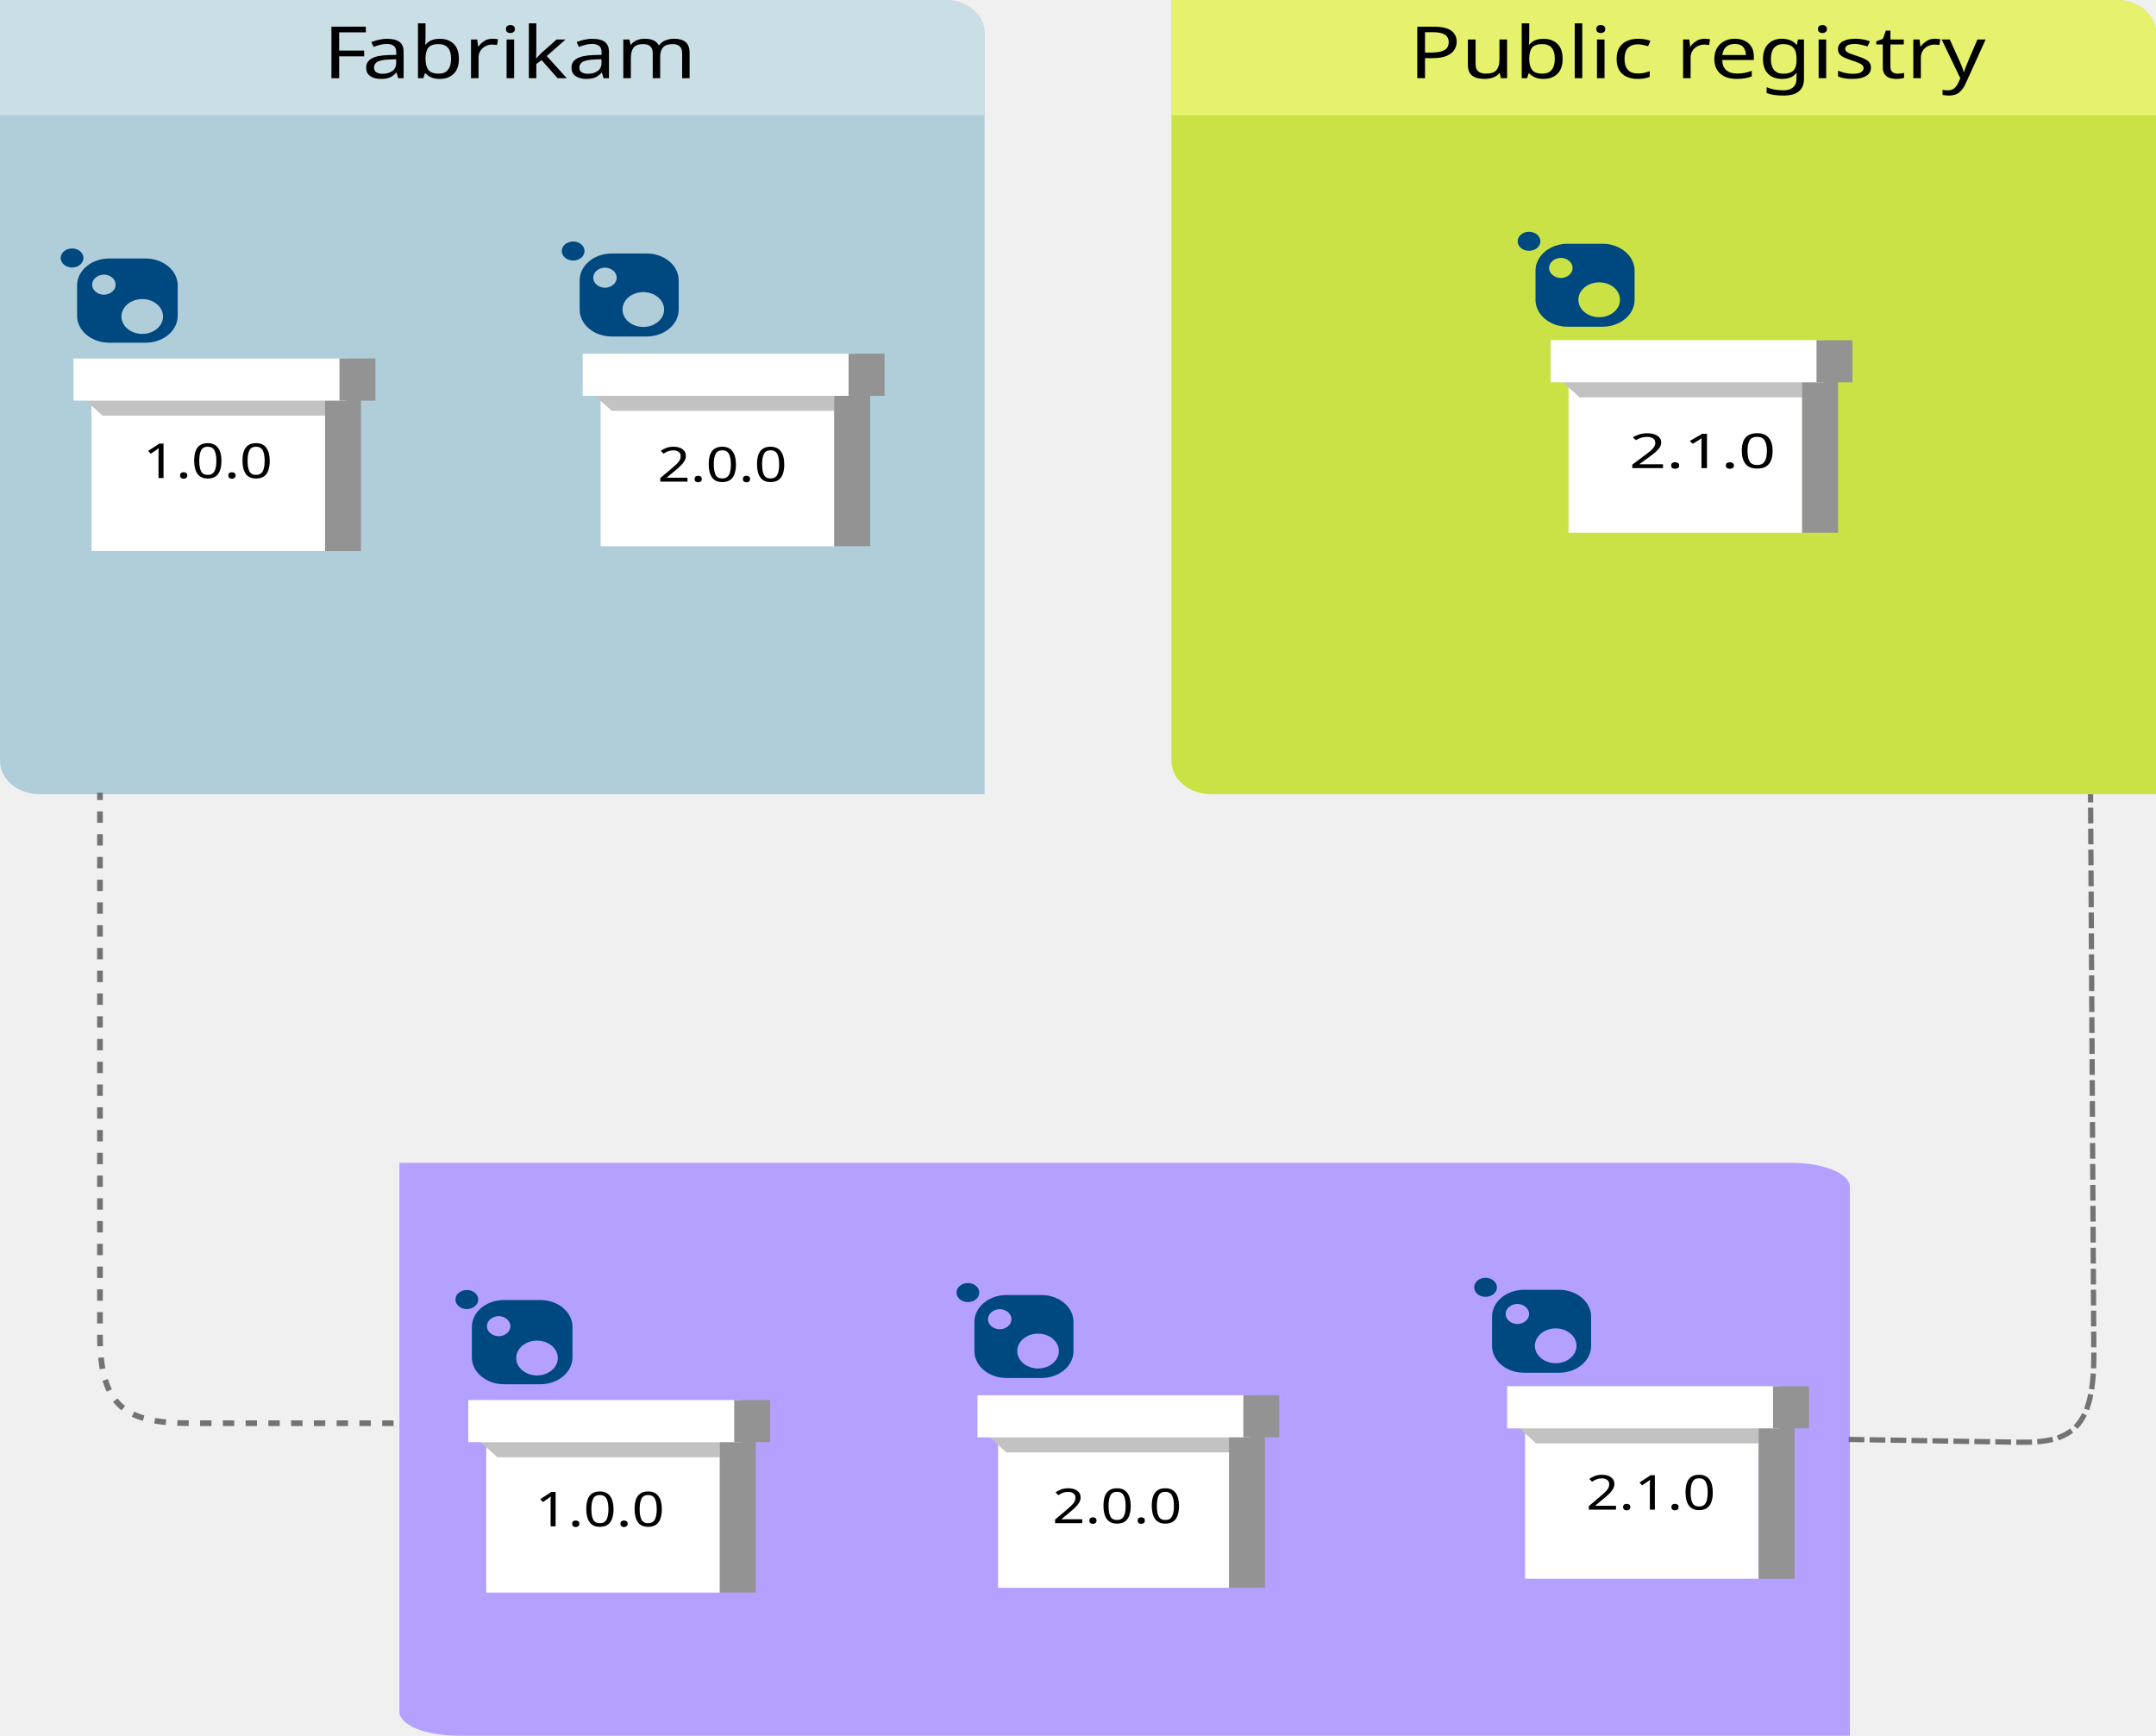
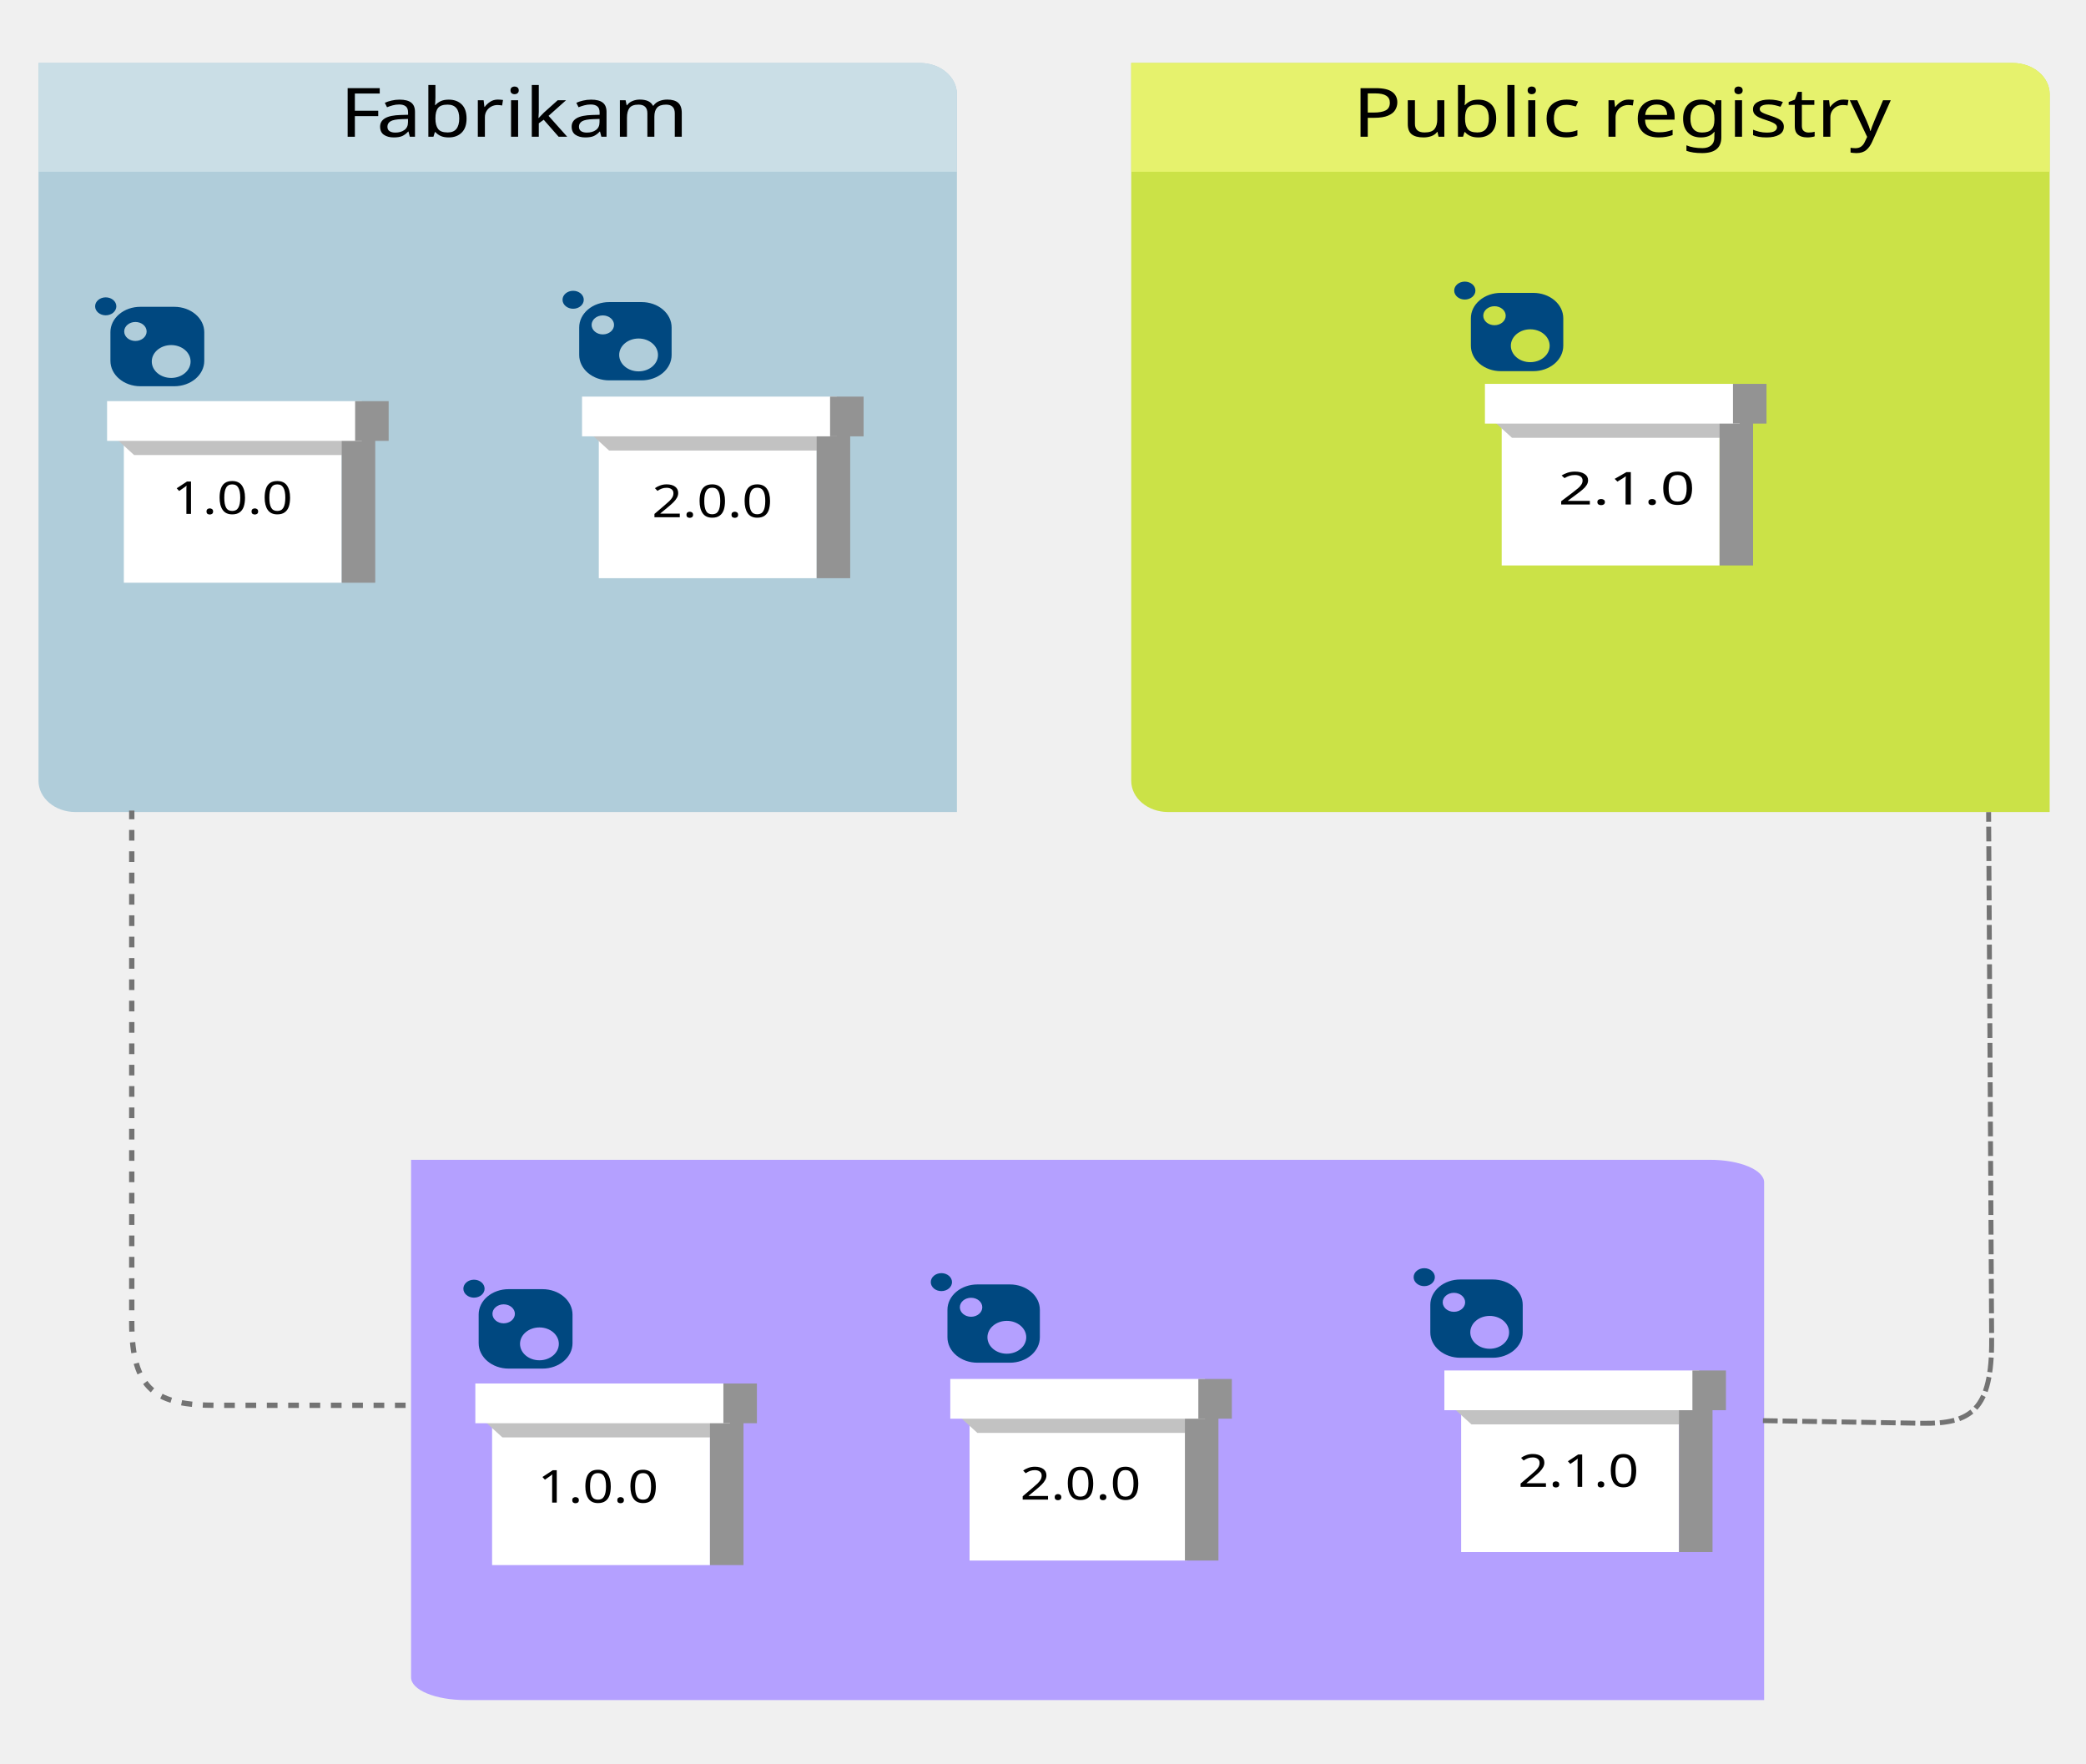
- <svg xmlns="http://www.w3.org/2000/svg" viewBox="0 0 390.494 314.369" version="1.1" id="svg5370" width="390.494" height="314.369">
+ <svg xmlns="http://www.w3.org/2000/svg" viewBox="0 0 446 377" version="1.1" id="svg5370" width="446" height="377">
  <defs id="defs5374">
    <marker style="overflow:visible" id="marker7231" refX="0" refY="0" orient="auto">
      <path transform="matrix(-0.8,0,0,-0.8,-10,0)" style="fill:#000000;fill-opacity:1;fill-rule:evenodd;stroke:#000000;stroke-width:1pt;stroke-opacity:1" d="M 0,0 5,-5 -12.5,0 5,5 Z" id="path7229" />
    </marker>
    <marker style="overflow:visible" id="marker7013" refX="0" refY="0" orient="auto">
      <path transform="matrix(0.4,0,0,0.4,2.96,0.4)" style="fill:#000000;fill-opacity:1;fill-rule:evenodd;stroke:#000000;stroke-width:1pt;stroke-opacity:1" d="m -2.5,-1 c 0,2.76 -2.24,5 -5,5 -2.76,0 -5,-2.24 -5,-5 0,-2.76 2.24,-5 5,-5 2.76,0 5,2.24 5,5 z" id="path7011" />
    </marker>
    <marker style="overflow:visible" id="DotS" refX="0" refY="0" orient="auto">
      <path transform="matrix(0.2,0,0,0.2,1.48,0.2)" style="fill:#000000;fill-opacity:1;fill-rule:evenodd;stroke:#000000;stroke-width:1pt;stroke-opacity:1" d="m -2.5,-1 c 0,2.76 -2.24,5 -5,5 -2.76,0 -5,-2.24 -5,-5 0,-2.76 2.24,-5 5,-5 2.76,0 5,2.24 5,5 z" id="path6500" />
    </marker>
    <marker style="overflow:visible" id="DotM-6" refX="0" refY="0" orient="auto">
      <path transform="matrix(0.4,0,0,0.4,2.96,0.4)" style="fill:#000000;fill-opacity:1;fill-rule:evenodd;stroke:#000000;stroke-width:1pt;stroke-opacity:1" d="m -2.5,-1 c 0,2.76 -2.24,5 -5,5 -2.76,0 -5,-2.24 -5,-5 0,-2.76 2.24,-5 5,-5 2.76,0 5,2.24 5,5 z" id="path6497-2" />
    </marker>
    <marker style="overflow:visible" id="Arrow1Lend-1" refX="0" refY="0" orient="auto">
      <path transform="matrix(-0.8,0,0,-0.8,-10,0)" style="fill:#000000;fill-opacity:1;fill-rule:evenodd;stroke:#000000;stroke-width:1pt;stroke-opacity:1" d="M 0,0 5,-5 -12.5,0 5,5 Z" id="path6436-7" />
    </marker>
  </defs>
-   <path d="m 212.168,0 h 171.167 a 7.159,5.993 0 0 1 7.159,5.993 V 143.836 H 219.328 a 7.159,5.993 0 0 1 -7.159,-5.993 z" fill="#cbe247" id="path4566" style="stroke-width:0.595" />
-   <path d="m 0,0 h 171.167 a 7.159,5.993 0 0 1 7.159,5.993 V 143.836 H 7.159 A 7.159,5.993 0 0 1 0,137.843 Z" fill="#b0cdda" id="path4568" style="stroke-width:0.595" />
-   <path d="M 178.326,20.885 V 5.993 A 7.159,5.993 0 0 0 171.167,0 H 0 v 20.885 z" fill="#cadee6" id="path4570" style="stroke-width:0.595" />
-   <path d="M 390.494,20.885 V 5.993 A 7.159,5.993 0 0 0 383.335,0 H 212.168 v 20.885 z" fill="#e6f26d" id="path4572" style="stroke-width:0.595" />
-   <text font-size="14.291px" font-family="SegoeUI, 'Segoe UI'" id="text4578" x="53.537" y="15.482" transform="scale(1.092948,0.9149569)" style="stroke-width:0.595">
-     <tspan letter-spacing="-0.034em" id="tspan4574" style="stroke-width:0.44">F</tspan>
-     <tspan x="60.026" y="15.482" id="tspan4576" style="stroke-width:0.595">abrikam</tspan>
+   <path d="m 241.864,13.468 h 188.483 a 7.883,6.672 0 0 1 7.883,6.672 V 173.607 H 249.747 a 7.883,6.672 0 0 1 -7.883,-6.672 z" fill="#cbe247" id="path4566" style="stroke-width:0.659" />
+   <path d="M 8.231,13.468 H 196.714 a 7.883,6.672 0 0 1 7.883,6.672 V 173.607 H 16.114 a 7.883,6.672 0 0 1 -7.883,-6.672 z" fill="#b0cdda" id="path4568" style="stroke-width:0.659" />
+   <path d="M 204.597,36.72 V 20.141 a 7.883,6.672 0 0 0 -7.883,-6.672 H 8.231 v 23.252 z" fill="#cadee6" id="path4570" style="stroke-width:0.659" />
+   <path d="M 438.231,36.72 V 20.141 a 7.883,6.672 0 0 0 -7.883,-6.672 H 241.864 v 23.252 z" fill="#e6f26d" id="path4572" style="stroke-width:0.659" />
+   <text font-size="15.824px" font-family="SegoeUI, 'Segoe UI'" id="text4578" x="66.85" y="31.782" transform="scale(1.086957,0.9199993)" style="stroke-width:0.659">
+     <tspan letter-spacing="-0.034em" id="tspan4574" style="stroke-width:0.487">F</tspan>
+     <tspan x="74.036" y="31.782" id="tspan4576" style="stroke-width:0.659">abrikam</tspan>
  </text>
-   <text font-size="24" font-family="SegoeUI, Segoe UI" id="text4580" style="font-style:normal;font-variant:normal;font-weight:normal;font-stretch:normal;font-size:14.291px;font-family:SegoeUI, 'Segoe UI';-inkscape-font-specification:'SegoeUI, Segoe UI, Normal';font-variant-ligatures:normal;font-variant-caps:normal;font-variant-numeric:normal;font-variant-east-asian:normal;stroke-width:0.595" x="233.478" y="15.482" transform="scale(1.092948,0.9149569)">
-     <tspan id="tspan5482" x="233.478" y="15.482" style="stroke-width:0.595">Public registry</tspan>
+   <text font-size="24" font-family="SegoeUI, Segoe UI" id="text4580" style="font-style:normal;font-variant:normal;font-weight:normal;font-stretch:normal;font-size:15.824px;font-family:SegoeUI, 'Segoe UI';-inkscape-font-specification:'SegoeUI, Segoe UI, Normal';font-variant-ligatures:normal;font-variant-caps:normal;font-variant-numeric:normal;font-variant-east-asian:normal;stroke-width:0.659" x="266.088" y="31.782" transform="scale(1.086957,0.9199993)">
+     <tspan id="tspan5482" x="266.088" y="31.782" style="stroke-width:0.659">Public registry</tspan>
  </text>
-   <path d="M 72.342,210.621 H 324.508 a 10.547,4.339 0 0 1 10.547,4.339 v 99.409 H 82.889 a 10.547,4.339 0 0 1 -10.547,-4.339 z" fill="#b4a0ff" id="path4600" style="stroke-width:0.615" />
-   <path d="m 182.309,234.555 a 5.813,4.866 0 0 0 -5.824,4.879 v 5.273 a 5.813,4.866 0 0 0 5.824,4.879 h 6.295 a 5.814,4.867 0 0 0 5.825,-4.879 v -5.273 a 5.814,4.867 0 0 0 -5.825,-4.879 z m -1.237,2.561 a 2.178,1.824 0 0 1 0,3.647 v 0 a 2.178,1.824 0 0 1 0,-3.647 z m 6.942,4.435 a 3.768,3.154 0 1 1 -3.766,3.154 3.767,3.154 0 0 1 3.766,-3.154 z m -12.706,-9.165 a 2.061,1.725 0 1 1 -2.06,1.725 2.06,1.724 0 0 1 2.06,-1.725 z" fill="#004880" id="path4820" style="stroke-width:0.595" />
-   <rect x="154.896" y="106.788" width="0" height="0" fill="#447995" id="rect4872" style="stroke-width:0.595" />
-   <path d="m 276.061,233.605 a 5.813,4.866 0 0 0 -5.824,4.879 v 5.273 a 5.813,4.866 0 0 0 5.824,4.879 h 6.295 a 5.814,4.867 0 0 0 5.825,-4.879 v -5.273 a 5.814,4.867 0 0 0 -5.825,-4.879 z m -1.237,2.561 a 2.178,1.824 0 0 1 0,3.647 v 0 a 2.178,1.824 0 0 1 0,-3.647 z m 6.942,4.435 a 3.768,3.154 0 1 1 -3.766,3.154 3.767,3.154 0 0 1 3.766,-3.154 z m -12.706,-9.165 a 2.061,1.725 0 1 1 -2.06,1.725 2.06,1.724 0 0 1 2.06,-1.725 z" fill="#004880" id="path5178" style="stroke-width:0.595" />
-   <rect x="180.777" y="257.067" width="42.304" height="30.511" fill="#ffffff" id="rect4584-5" style="stroke-width:0.595" />
-   <polygon points="60.069,136 123,136 123,130 54.499,130 " fill="#c2c2c2" id="polygon4586-2" transform="matrix(0.6508235,0,0,0.5448343,143.1934,188.9626)" />
-   <rect x="222.594" y="257.067" width="6.508" height="30.511" fill="#939393" id="rect4588-9" style="stroke-width:0.595" />
-   <rect x="177.036" y="252.708" width="49.463" height="7.628" fill="#ffffff" id="rect4590-5" style="stroke-width:0.595" />
-   <rect x="225.197" y="252.708" width="6.508" height="7.628" fill="#939393" id="rect4592-7" style="stroke-width:0.595" />
-   <rect x="276.223" y="255.436" width="42.304" height="30.511" fill="#ffffff" id="rect4584-5-8" style="stroke-width:0.595" />
-   <polygon points="54.499,130 60.069,136 123,136 123,130 " fill="#c2c2c2" id="polygon4586-2-8" transform="matrix(0.6508235,0,0,0.5448343,239.1264,187.332)" />
-   <rect x="318.527" y="255.436" width="6.508" height="30.511" fill="#939393" id="rect4588-9-4" style="stroke-width:0.595" />
-   <rect x="272.969" y="251.078" width="49.463" height="7.628" fill="#ffffff" id="rect4590-5-7" style="stroke-width:0.595" />
-   <rect x="321.13" y="251.078" width="6.508" height="7.628" fill="#939393" id="rect4592-7-7" style="stroke-width:0.595" />
-   <text font-size="16px" font-family="SegoeUI, 'Segoe UI'" id="text5176" x="262.845" y="298.844" style="font-style:normal;font-variant:normal;font-weight:normal;font-stretch:normal;font-size:9.528px;font-family:SegoeUI, 'Segoe UI';-inkscape-font-specification:'SegoeUI, Segoe UI, Normal';font-variant-ligatures:normal;font-variant-caps:normal;font-variant-numeric:normal;font-variant-east-asian:normal;stroke-width:0.595" transform="scale(1.092948,0.9149569)">
-     <tspan id="tspan13394" x="262.845" y="298.844" style="stroke-width:0.595">2.1.0</tspan>
+   <path d="M 87.892,247.961 H 365.569 a 11.614,4.831 0 0 1 11.614,4.831 V 363.468 H 99.506 a 11.614,4.831 0 0 1 -11.614,-4.831 z" fill="#b4a0ff" id="path4600" style="stroke-width:0.681" />
+   <path d="m 208.984,274.608 a 6.401,5.418 0 0 0 -6.413,5.432 v 5.871 a 6.401,5.418 0 0 0 6.413,5.432 h 6.932 a 6.402,5.419 0 0 0 6.414,-5.432 v -5.871 a 6.402,5.419 0 0 0 -6.414,-5.432 z m -1.362,2.851 a 2.399,2.03 0 0 1 0,4.06 v 0 a 2.399,2.03 0 0 1 0,-4.06 z m 7.645,4.938 a 4.149,3.512 0 1 1 -4.147,3.512 4.148,3.511 0 0 1 4.147,-3.512 z m -13.992,-10.203 a 2.269,1.92 0 1 1 -2.268,1.92 2.268,1.92 0 0 1 2.268,-1.92 z" fill="#004880" id="path4820" style="stroke-width:0.659" />
+   <rect x="178.797" y="132.359" width="0" height="0" fill="#447995" id="rect4872" style="stroke-width:0.659" />
+   <path d="m 312.221,273.55 a 6.401,5.418 0 0 0 -6.413,5.432 v 5.871 a 6.401,5.418 0 0 0 6.413,5.432 h 6.932 a 6.402,5.419 0 0 0 6.414,-5.432 v -5.871 a 6.402,5.419 0 0 0 -6.414,-5.432 z m -1.362,2.851 a 2.399,2.03 0 0 1 0,4.06 v 0 a 2.399,2.03 0 0 1 0,-4.06 z m 7.645,4.938 a 4.149,3.512 0 1 1 -4.147,3.512 4.148,3.511 0 0 1 4.147,-3.512 z m -13.992,-10.203 a 2.269,1.92 0 1 1 -2.268,1.92 2.268,1.92 0 0 1 2.268,-1.92 z" fill="#004880" id="path5178" style="stroke-width:0.659" />
+   <rect x="207.297" y="299.671" width="46.583" height="33.969" fill="#ffffff" id="rect4584-5" style="stroke-width:0.659" />
+   <polygon points="123,136 123,130 54.499,130 60.069,136 " fill="#c2c2c2" id="polygon4586-2" transform="matrix(0.7166667,0,0,0.6065858,165.9108,223.8479)" />
+   <rect x="253.344" y="299.671" width="7.167" height="33.969" fill="#939393" id="rect4588-9" style="stroke-width:0.659" />
+   <rect x="203.177" y="294.818" width="54.467" height="8.492" fill="#ffffff" id="rect4590-5" style="stroke-width:0.659" />
+   <rect x="256.211" y="294.818" width="7.167" height="8.492" fill="#939393" id="rect4592-7" style="stroke-width:0.659" />
+   <rect x="312.399" y="297.856" width="46.583" height="33.969" fill="#ffffff" id="rect4584-5-8" style="stroke-width:0.659" />
+   <polygon points="60.069,136 123,136 123,130 54.499,130 " fill="#c2c2c2" id="polygon4586-2-8" transform="matrix(0.7166667,0,0,0.6065858,271.5491,222.0324)" />
+   <rect x="358.982" y="297.856" width="7.167" height="33.969" fill="#939393" id="rect4588-9-4" style="stroke-width:0.659" />
+   <rect x="308.816" y="293.003" width="54.467" height="8.492" fill="#ffffff" id="rect4590-5-7" style="stroke-width:0.659" />
+   <rect x="361.849" y="293.003" width="7.167" height="8.492" fill="#939393" id="rect4592-7-7" style="stroke-width:0.659" />
+   <text font-size="16px" font-family="SegoeUI, 'Segoe UI'" id="text5176" x="298.604" y="345.531" style="font-style:normal;font-variant:normal;font-weight:normal;font-stretch:normal;font-size:10.549px;font-family:SegoeUI, 'Segoe UI';-inkscape-font-specification:'SegoeUI, Segoe UI, Normal';font-variant-ligatures:normal;font-variant-caps:normal;font-variant-numeric:normal;font-variant-east-asian:normal;stroke-width:0.659" transform="scale(1.086957,0.9199993)">
+     <tspan id="tspan13394" x="298.604" y="345.531" style="stroke-width:0.659">2.1.0</tspan>
  </text>
-   <text font-size="16px" font-family="SegoeUI, 'Segoe UI'" id="text4644" x="174.392" y="301.514" style="font-style:normal;font-variant:normal;font-weight:normal;font-stretch:normal;font-size:9.528px;font-family:SegoeUI, 'Segoe UI';-inkscape-font-specification:'SegoeUI, Segoe UI, Normal';font-variant-ligatures:normal;font-variant-caps:normal;font-variant-numeric:normal;font-variant-east-asian:normal;stroke-width:0.595" transform="scale(1.092948,0.9149569)">
-     <tspan id="tspan13392" x="174.392" y="301.514" style="stroke-width:0.595">2.0.0</tspan>
+   <text font-size="16px" font-family="SegoeUI, 'Segoe UI'" id="text4644" x="200.666" y="348.487" style="font-style:normal;font-variant:normal;font-weight:normal;font-stretch:normal;font-size:10.549px;font-family:SegoeUI, 'Segoe UI';-inkscape-font-specification:'SegoeUI, Segoe UI, Normal';font-variant-ligatures:normal;font-variant-caps:normal;font-variant-numeric:normal;font-variant-east-asian:normal;stroke-width:0.659" transform="scale(1.086957,0.9199993)">
+     <tspan id="tspan13392" x="200.666" y="348.487" style="stroke-width:0.659">2.0.0</tspan>
  </text>
-   <path d="m 85.465,240.319 v 5.522 a 5.825,4.876 0 0 0 5.825,4.876 h 6.573 a 5.825,4.876 0 0 0 5.825,-4.876 v -5.5 a 5.828,4.879 0 0 0 -5.828,-4.879 h -6.57 a 5.803,4.858 0 0 0 -5.825,4.857 z m 4.854,-1.942 a 2.178,1.824 0 0 1 0,3.647 v 0 a 2.178,1.824 0 0 1 0,-3.647 z m 6.942,4.436 a 3.768,3.154 0 1 1 -3.766,3.154 3.767,3.154 0 0 1 3.766,-3.154 z m -12.707,-9.166 a 2.061,1.725 0 1 1 -2.06,1.724 2.059,1.724 0 0 1 2.06,-1.724 z" fill="#004880" id="path4598" style="stroke-width:0.595" />
-   <rect x="88.073" y="257.937" width="42.304" height="30.511" fill="#ffffff" id="rect4584" style="stroke-width:0.595" />
-   <polygon points="60.069,136 123,136 123,130 54.499,130 " fill="#c2c2c2" id="polygon4586" transform="matrix(0.6508235,0,0,0.5448343,50.97557,189.8331)" />
-   <rect x="130.376" y="257.937" width="6.508" height="30.511" fill="#939393" id="rect4588" style="stroke-width:0.595" />
-   <rect x="84.818" y="253.579" width="49.463" height="7.628" fill="#ffffff" id="rect4590" style="stroke-width:0.595" />
-   <rect x="132.979" y="253.579" width="6.508" height="7.628" fill="#939393" id="rect4592" style="stroke-width:0.595" />
-   <text font-size="16px" font-family="SegoeUI, 'Segoe UI'" id="text4596" x="88.682" y="302.15" style="font-style:normal;font-variant:normal;font-weight:normal;font-stretch:normal;font-size:9.528px;font-family:SegoeUI, 'Segoe UI';-inkscape-font-specification:'SegoeUI, Segoe UI, Normal';font-variant-ligatures:normal;font-variant-caps:normal;font-variant-numeric:normal;font-variant-east-asian:normal;stroke-width:0.595" transform="scale(1.092948,0.9149569)">
-     <tspan id="tspan13390" x="88.682" y="302.15" style="stroke-width:0.595">1.0.0</tspan>
+   <path d="m 102.342,281.025 v 6.148 a 6.414,5.429 0 0 0 6.414,5.429 h 7.238 a 6.414,5.429 0 0 0 6.414,-5.429 v -6.123 a 6.418,5.432 0 0 0 -6.418,-5.432 h -7.235 a 6.391,5.409 0 0 0 -6.414,5.408 z m 5.345,-2.162 a 2.399,2.03 0 0 1 0,4.06 v 0 a 2.399,2.03 0 0 1 0,-4.06 z m 7.645,4.938 a 4.149,3.512 0 1 1 -4.147,3.512 4.148,3.511 0 0 1 4.147,-3.512 z m -13.993,-10.205 a 2.269,1.92 0 1 1 -2.268,1.92 2.268,1.919 0 0 1 2.268,-1.92 z" fill="#004880" id="path4598" style="stroke-width:0.659" />
+   <rect x="105.213" y="300.64" width="46.583" height="33.969" fill="#ffffff" id="rect4584" style="stroke-width:0.659" />
+   <polygon points="123,136 123,130 54.499,130 60.069,136 " fill="#c2c2c2" id="polygon4586" transform="matrix(0.7166667,0,0,0.6065858,64.3633,224.817)" />
+   <rect x="151.797" y="300.64" width="7.167" height="33.969" fill="#939393" id="rect4588" style="stroke-width:0.659" />
+   <rect x="101.63" y="295.788" width="54.467" height="8.492" fill="#ffffff" id="rect4590" style="stroke-width:0.659" />
+   <rect x="154.663" y="295.788" width="7.167" height="8.492" fill="#939393" id="rect4592" style="stroke-width:0.659" />
+   <text font-size="16px" font-family="SegoeUI, 'Segoe UI'" id="text4596" x="105.764" y="349.191" style="font-style:normal;font-variant:normal;font-weight:normal;font-stretch:normal;font-size:10.549px;font-family:SegoeUI, 'Segoe UI';-inkscape-font-specification:'SegoeUI, Segoe UI, Normal';font-variant-ligatures:normal;font-variant-caps:normal;font-variant-numeric:normal;font-variant-east-asian:normal;stroke-width:0.659" transform="scale(1.086957,0.9199993)">
+     <tspan id="tspan13390" x="105.764" y="349.191" style="stroke-width:0.659">1.0.0</tspan>
  </text>
-   <path d="m 110.809,45.912 a 5.813,4.866 0 0 0 -5.824,4.879 v 5.273 a 5.813,4.866 0 0 0 5.824,4.879 h 6.295 a 5.814,4.867 0 0 0 5.825,-4.879 V 50.791 A 5.814,4.867 0 0 0 117.104,45.912 Z m -1.237,2.561 a 2.178,1.824 0 0 1 0,3.647 v 0 a 2.178,1.824 0 0 1 0,-3.647 z m 6.942,4.435 a 3.768,3.154 0 1 1 -3.766,3.154 3.767,3.154 0 0 1 3.766,-3.154 z m -12.706,-9.165 a 2.061,1.725 0 1 1 -2.06,1.725 2.06,1.724 0 0 1 2.06,-1.725 z" fill="#004880" id="path4820-0" style="stroke-width:0.595" />
-   <path d="m 283.937,44.147 a 5.813,4.866 0 0 0 -5.824,4.879 v 5.273 a 5.813,4.866 0 0 0 5.824,4.879 h 6.295 a 5.814,4.867 0 0 0 5.825,-4.879 v -5.273 a 5.814,4.867 0 0 0 -5.825,-4.879 z m -1.237,2.561 a 2.178,1.824 0 0 1 0,3.647 v 0 a 2.178,1.824 0 0 1 0,-3.647 z m 6.942,4.435 a 3.768,3.154 0 1 1 -3.766,3.154 3.767,3.154 0 0 1 3.766,-3.154 z m -12.706,-9.165 a 2.061,1.725 0 1 1 -2.06,1.725 2.06,1.724 0 0 1 2.06,-1.725 z" fill="#004880" id="path5178-0" style="stroke-width:0.595" />
-   <rect x="108.79" y="68.424" width="42.304" height="30.511" fill="#ffffff" id="rect4584-5-2" style="stroke-width:0.595" />
-   <polygon points="54.499,130 60.069,136 123,136 123,130 " fill="#c2c2c2" id="polygon4586-2-1" transform="matrix(0.6508235,0,0,0.5448343,71.69328,0.3195203)" />
-   <rect x="151.094" y="68.424" width="6.508" height="30.511" fill="#939393" id="rect4588-9-3" style="stroke-width:0.595" />
-   <rect x="105.536" y="64.065" width="49.463" height="7.628" fill="#ffffff" id="rect4590-5-9" style="stroke-width:0.595" />
-   <rect x="153.697" y="64.065" width="6.508" height="7.628" fill="#939393" id="rect4592-7-1" style="stroke-width:0.595" />
-   <rect x="284.099" y="65.978" width="42.304" height="30.511" fill="#ffffff" id="rect4584-5-8-7" style="stroke-width:0.595" />
-   <polygon points="60.069,136 123,136 123,130 54.499,130 " fill="#c2c2c2" id="polygon4586-2-8-1" transform="matrix(0.6508235,0,0,0.5448343,247.0022,-2.126465)" />
-   <rect x="326.403" y="65.978" width="6.508" height="30.511" fill="#939393" id="rect4588-9-4-5" style="stroke-width:0.595" />
-   <rect x="280.845" y="61.619" width="49.463" height="7.628" fill="#ffffff" id="rect4590-5-7-5" style="stroke-width:0.595" />
-   <rect x="329.006" y="61.619" width="6.508" height="7.628" fill="#939393" id="rect4592-7-7-6" style="stroke-width:0.595" />
-   <text font-size="16px" font-family="SegoeUI, 'Segoe UI'" id="text5176-0" x="253.661" y="98.63" style="font-style:normal;font-variant:normal;font-weight:normal;font-stretch:normal;font-size:10.141px;font-family:SegoeUI, 'Segoe UI';-inkscape-font-specification:'SegoeUI, Segoe UI, Normal';font-variant-ligatures:normal;font-variant-caps:normal;font-variant-numeric:normal;font-variant-east-asian:normal;stroke-width:0.634" transform="scale(1.163276,0.8596412)">
-     <tspan id="tspan13384" x="253.661" y="98.63" style="stroke-width:0.634">2.1.0</tspan>
+   <path d="m 130.25,64.584 a 6.401,5.418 0 0 0 -6.413,5.432 v 5.871 a 6.401,5.418 0 0 0 6.413,5.432 h 6.932 a 6.402,5.419 0 0 0 6.414,-5.432 v -5.871 a 6.402,5.419 0 0 0 -6.414,-5.432 z m -1.362,2.851 a 2.399,2.03 0 0 1 0,4.06 v 0 a 2.399,2.03 0 0 1 0,-4.06 z m 7.645,4.938 a 4.149,3.512 0 1 1 -4.147,3.512 4.148,3.511 0 0 1 4.147,-3.512 z m -13.991,-10.203 a 2.269,1.92 0 1 1 -2.268,1.92 2.268,1.92 0 0 1 2.268,-1.92 z" fill="#004880" id="path4820-0" style="stroke-width:0.659" />
+   <path d="m 320.893,62.618 a 6.401,5.418 0 0 0 -6.413,5.432 v 5.871 a 6.401,5.418 0 0 0 6.413,5.432 h 6.932 a 6.402,5.419 0 0 0 6.414,-5.432 v -5.871 a 6.402,5.419 0 0 0 -6.414,-5.432 z m -1.362,2.851 a 2.399,2.03 0 0 1 0,4.06 v 0 a 2.399,2.03 0 0 1 0,-4.06 z m 7.645,4.938 a 4.149,3.512 0 1 1 -4.147,3.512 4.148,3.511 0 0 1 4.147,-3.512 z M 313.185,60.204 a 2.269,1.92 0 1 1 -2.268,1.92 2.268,1.92 0 0 1 2.268,-1.92 z" fill="#004880" id="path5178-0" style="stroke-width:0.659" />
+   <rect x="128.027" y="89.647" width="46.583" height="33.969" fill="#ffffff" id="rect4584-5-2" style="stroke-width:0.659" />
+   <polygon points="60.069,136 123,136 123,130 54.499,130 " fill="#c2c2c2" id="polygon4586-2-1" transform="matrix(0.7166667,0,0,0.6065858,87.177,13.82397)" />
+   <rect x="174.61" y="89.647" width="7.167" height="33.969" fill="#939393" id="rect4588-9-3" style="stroke-width:0.659" />
+   <rect x="124.444" y="84.795" width="54.467" height="8.492" fill="#ffffff" id="rect4590-5-9" style="stroke-width:0.659" />
+   <rect x="177.477" y="84.795" width="7.167" height="8.492" fill="#939393" id="rect4592-7-1" style="stroke-width:0.659" />
+   <rect x="321.072" y="86.924" width="46.583" height="33.969" fill="#ffffff" id="rect4584-5-8-7" style="stroke-width:0.659" />
+   <polygon points="123,136 123,130 54.499,130 60.069,136 " fill="#c2c2c2" id="polygon4586-2-8-1" transform="matrix(0.7166667,0,0,0.6065858,280.2217,11.10076)" />
+   <rect x="367.655" y="86.924" width="7.167" height="33.969" fill="#939393" id="rect4588-9-4-5" style="stroke-width:0.659" />
+   <rect x="317.488" y="82.071" width="54.467" height="8.492" fill="#ffffff" id="rect4590-5-7-5" style="stroke-width:0.659" />
+   <rect x="370.522" y="82.071" width="7.167" height="8.492" fill="#939393" id="rect4592-7-7-6" style="stroke-width:0.659" />
+   <text font-size="16px" font-family="SegoeUI, 'Segoe UI'" id="text5176-0" x="287.978" y="124.789" style="font-style:normal;font-variant:normal;font-weight:normal;font-stretch:normal;font-size:11.228px;font-family:SegoeUI, 'Segoe UI';-inkscape-font-specification:'SegoeUI, Segoe UI, Normal';font-variant-ligatures:normal;font-variant-caps:normal;font-variant-numeric:normal;font-variant-east-asian:normal;stroke-width:0.702" transform="scale(1.1569,0.8643788)">
+     <tspan id="tspan13384" x="287.978" y="124.789" style="stroke-width:0.702">2.1.0</tspan>
  </text>
-   <text font-size="16px" font-family="SegoeUI, 'Segoe UI'" id="text4644-2" x="108.973" y="95.336" style="font-style:normal;font-variant:normal;font-weight:normal;font-stretch:normal;font-size:9.528px;font-family:SegoeUI, 'Segoe UI';-inkscape-font-specification:'SegoeUI, Segoe UI, Normal';font-variant-ligatures:normal;font-variant-caps:normal;font-variant-numeric:normal;font-variant-east-asian:normal;stroke-width:0.595" transform="scale(1.092948,0.9149569)">
-     <tspan id="tspan13386" x="108.973" y="95.336" style="stroke-width:0.595">2.0.0</tspan>
+   <text font-size="16px" font-family="SegoeUI, 'Segoe UI'" id="text4644-2" x="128.231" y="120.2" style="font-style:normal;font-variant:normal;font-weight:normal;font-stretch:normal;font-size:10.549px;font-family:SegoeUI, 'Segoe UI';-inkscape-font-specification:'SegoeUI, Segoe UI, Normal';font-variant-ligatures:normal;font-variant-caps:normal;font-variant-numeric:normal;font-variant-east-asian:normal;stroke-width:0.659" transform="scale(1.086957,0.9199993)">
+     <tspan id="tspan13386" x="128.231" y="120.2" style="stroke-width:0.659">2.0.0</tspan>
  </text>
-   <path d="m 13.964,51.676 v 5.522 a 5.825,4.876 0 0 0 5.825,4.876 h 6.573 a 5.825,4.876 0 0 0 5.825,-4.876 V 51.698 A 5.828,4.879 0 0 0 26.359,46.819 H 19.789 a 5.803,4.858 0 0 0 -5.825,4.857 z m 4.854,-1.942 a 2.178,1.824 0 0 1 0,3.647 v 0 a 2.178,1.824 0 0 1 0,-3.647 z m 6.942,4.435 a 3.768,3.154 0 1 1 -3.766,3.154 3.767,3.154 0 0 1 3.766,-3.154 z m -12.707,-9.166 a 2.061,1.725 0 1 1 -2.06,1.724 2.059,1.724 0 0 1 2.06,-1.724 z" fill="#004880" id="path4598-4" style="stroke-width:0.595" />
-   <rect x="16.572" y="69.294" width="42.304" height="30.511" fill="#ffffff" id="rect4584-9" style="stroke-width:0.595" />
-   <polygon points="54.499,130 60.069,136 123,136 123,130 " fill="#c2c2c2" id="polygon4586-3" transform="matrix(0.6508235,0,0,0.5448343,-20.52459,1.189975)" />
-   <rect x="58.876" y="69.294" width="6.508" height="30.511" fill="#939393" id="rect4588-3" style="stroke-width:0.595" />
-   <rect x="13.318" y="64.936" width="49.463" height="7.628" fill="#ffffff" id="rect4590-8" style="stroke-width:0.595" />
-   <rect x="61.479" y="64.936" width="6.508" height="7.628" fill="#939393" id="rect4592-5" style="stroke-width:0.595" />
-   <text font-size="16px" font-family="SegoeUI, 'Segoe UI'" id="text4596-1" x="23.708" y="94.636" style="font-style:normal;font-variant:normal;font-weight:normal;font-stretch:normal;font-size:9.528px;font-family:SegoeUI, 'Segoe UI';-inkscape-font-specification:'SegoeUI, Segoe UI, Normal';font-variant-ligatures:normal;font-variant-caps:normal;font-variant-numeric:normal;font-variant-east-asian:normal;stroke-width:0.595" transform="scale(1.092948,0.9149569)">
-     <tspan id="tspan13388" x="23.708" y="94.636" style="stroke-width:0.595">1.0.0</tspan>
+   <path d="m 23.608,71.001 v 6.148 a 6.414,5.429 0 0 0 6.414,5.429 h 7.238 a 6.414,5.429 0 0 0 6.414,-5.429 v -6.123 a 6.418,5.432 0 0 0 -6.418,-5.432 h -7.235 a 6.391,5.409 0 0 0 -6.414,5.408 z m 5.345,-2.162 a 2.399,2.03 0 0 1 0,4.06 v 0 a 2.399,2.03 0 0 1 0,-4.06 z m 7.645,4.938 a 4.149,3.512 0 1 1 -4.147,3.512 4.148,3.511 0 0 1 4.147,-3.512 z M 22.604,63.572 a 2.269,1.92 0 1 1 -2.268,1.92 2.268,1.919 0 0 1 2.268,-1.92 z" fill="#004880" id="path4598-4" style="stroke-width:0.659" />
+   <rect x="26.48" y="90.616" width="46.583" height="33.969" fill="#ffffff" id="rect4584-9" style="stroke-width:0.659" />
+   <polygon points="60.069,136 123,136 123,130 54.499,130 " fill="#c2c2c2" id="polygon4586-3" transform="matrix(0.7166667,0,0,0.6065858,-14.37045,14.79308)" />
+   <rect x="73.063" y="90.616" width="7.167" height="33.969" fill="#939393" id="rect4588-3" style="stroke-width:0.659" />
+   <rect x="22.896" y="85.764" width="54.467" height="8.492" fill="#ffffff" id="rect4590-8" style="stroke-width:0.659" />
+   <rect x="75.93" y="85.764" width="7.167" height="8.492" fill="#939393" id="rect4592-5" style="stroke-width:0.659" />
+   <text font-size="16px" font-family="SegoeUI, 'Segoe UI'" id="text4596-1" x="33.822" y="119.424" style="font-style:normal;font-variant:normal;font-weight:normal;font-stretch:normal;font-size:10.549px;font-family:SegoeUI, 'Segoe UI';-inkscape-font-specification:'SegoeUI, Segoe UI, Normal';font-variant-ligatures:normal;font-variant-caps:normal;font-variant-numeric:normal;font-variant-east-asian:normal;stroke-width:0.659" transform="scale(1.086957,0.9199993)">
+     <tspan id="tspan13388" x="33.822" y="119.424" style="stroke-width:0.659">1.0.0</tspan>
  </text>
-   <path d="M 71.279,257.769 H 34.541 c -11.601,0 -16.435,-2.746 -16.435,-15.924 v -98.29" fill="none" stroke="#737373" stroke-miterlimit="10" stroke-width="1.03" stroke-dasharray="2.061, 2.061" id="path13122" />
-   <path d="m 335.299,260.719 30.419,0.498 c 9.606,0.157 13.592,-2.592 13.513,-16.106 l -0.587,-100.787" fill="none" stroke="#737373" stroke-miterlimit="10" stroke-width="1.73" stroke-dasharray="3.461, 3.461" id="path13122-7" style="stroke-width:0.949;stroke-linecap:square;stroke-linejoin:round;stroke-miterlimit:10;stroke-dasharray:1.898, 1.898;stroke-dashoffset:0;paint-order:markers stroke fill" />
+   <path d="M 86.721,300.452 H 46.266 c -12.775,0 -18.098,-3.057 -18.098,-17.729 V 173.293" fill="none" stroke="#737373" stroke-miterlimit="10" stroke-width="1.141" stroke-dasharray="2.282, 2.282" id="path13122" />
+   <path d="m 377.451,303.737 33.496,0.555 c 10.578,0.175 14.967,-2.886 14.881,-17.931 l -0.646,-112.21" fill="none" stroke="#737373" stroke-miterlimit="10" stroke-width="1.73" stroke-dasharray="3.461, 3.461" id="path13122-7" style="stroke-width:1.051;stroke-linecap:square;stroke-linejoin:round;stroke-miterlimit:10;stroke-dasharray:2.102, 2.102;stroke-dashoffset:0;paint-order:markers stroke fill" />
</svg>
